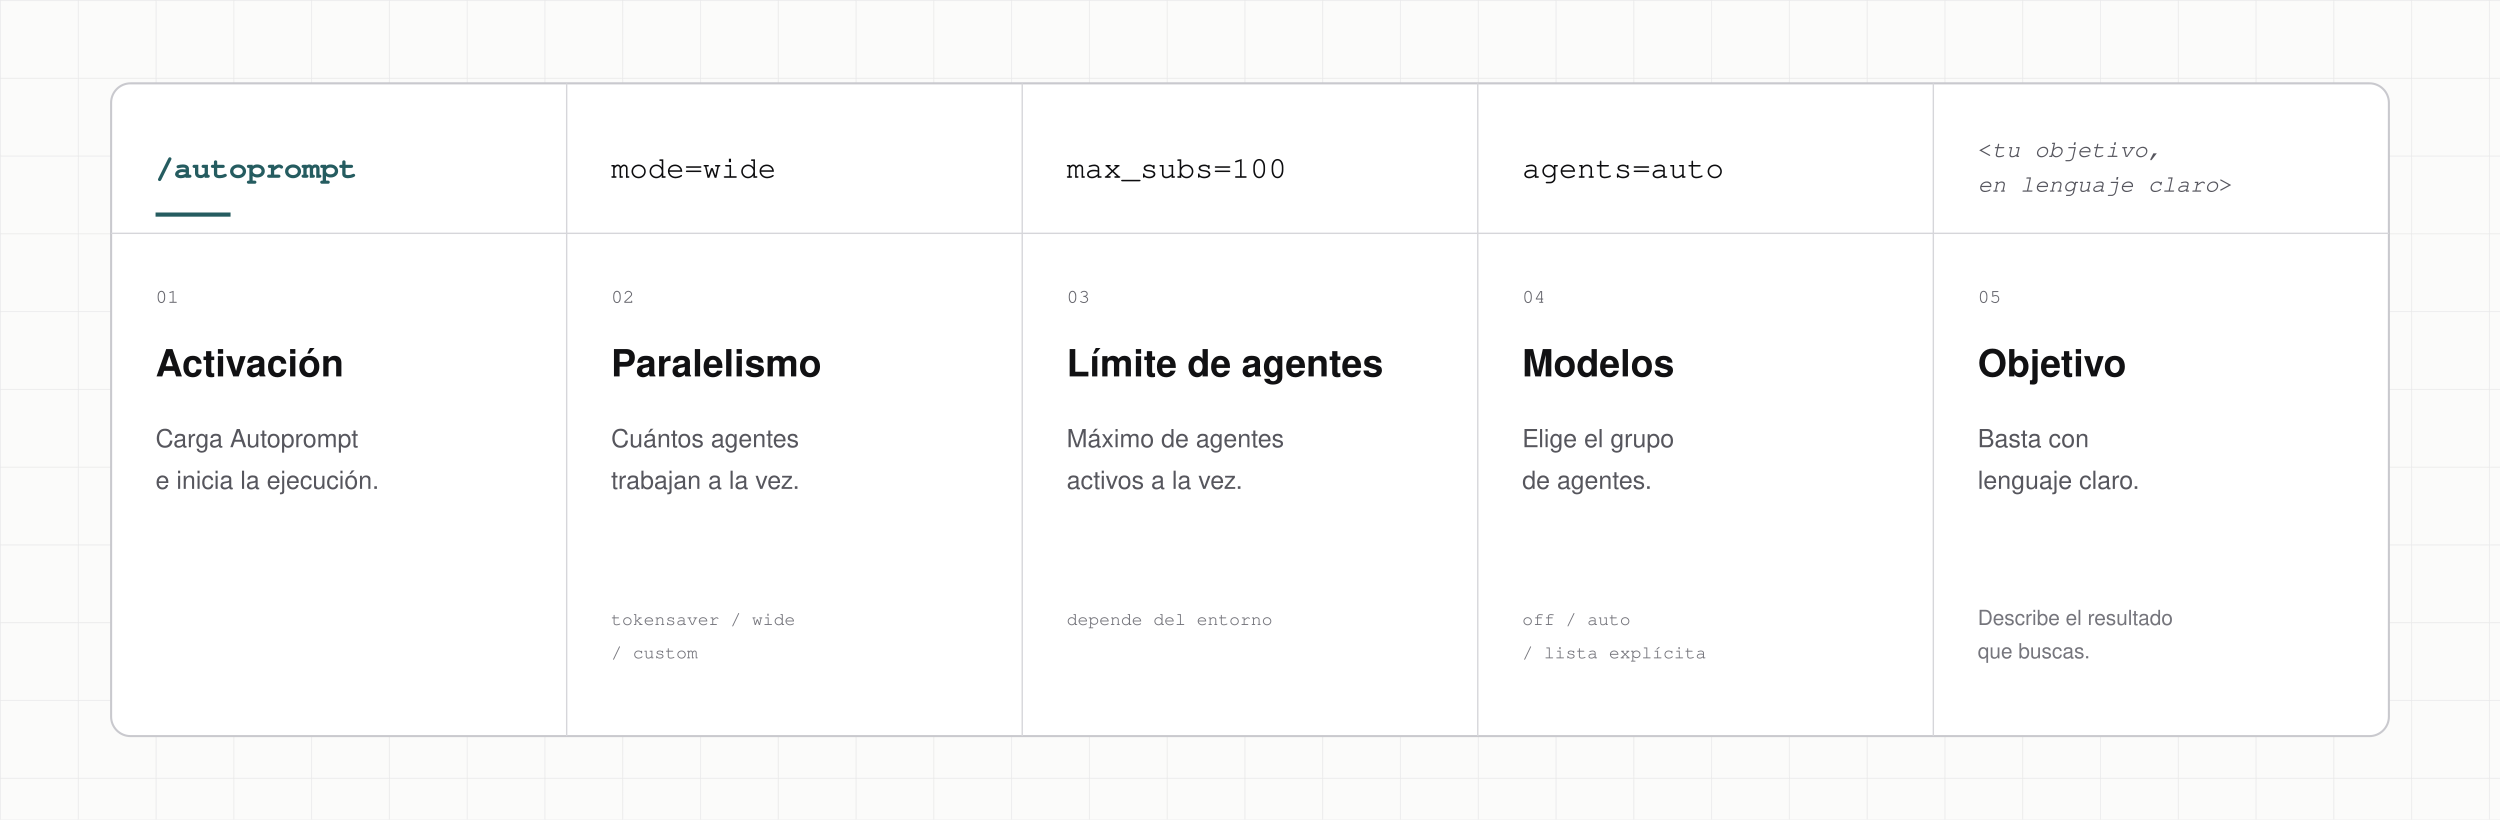
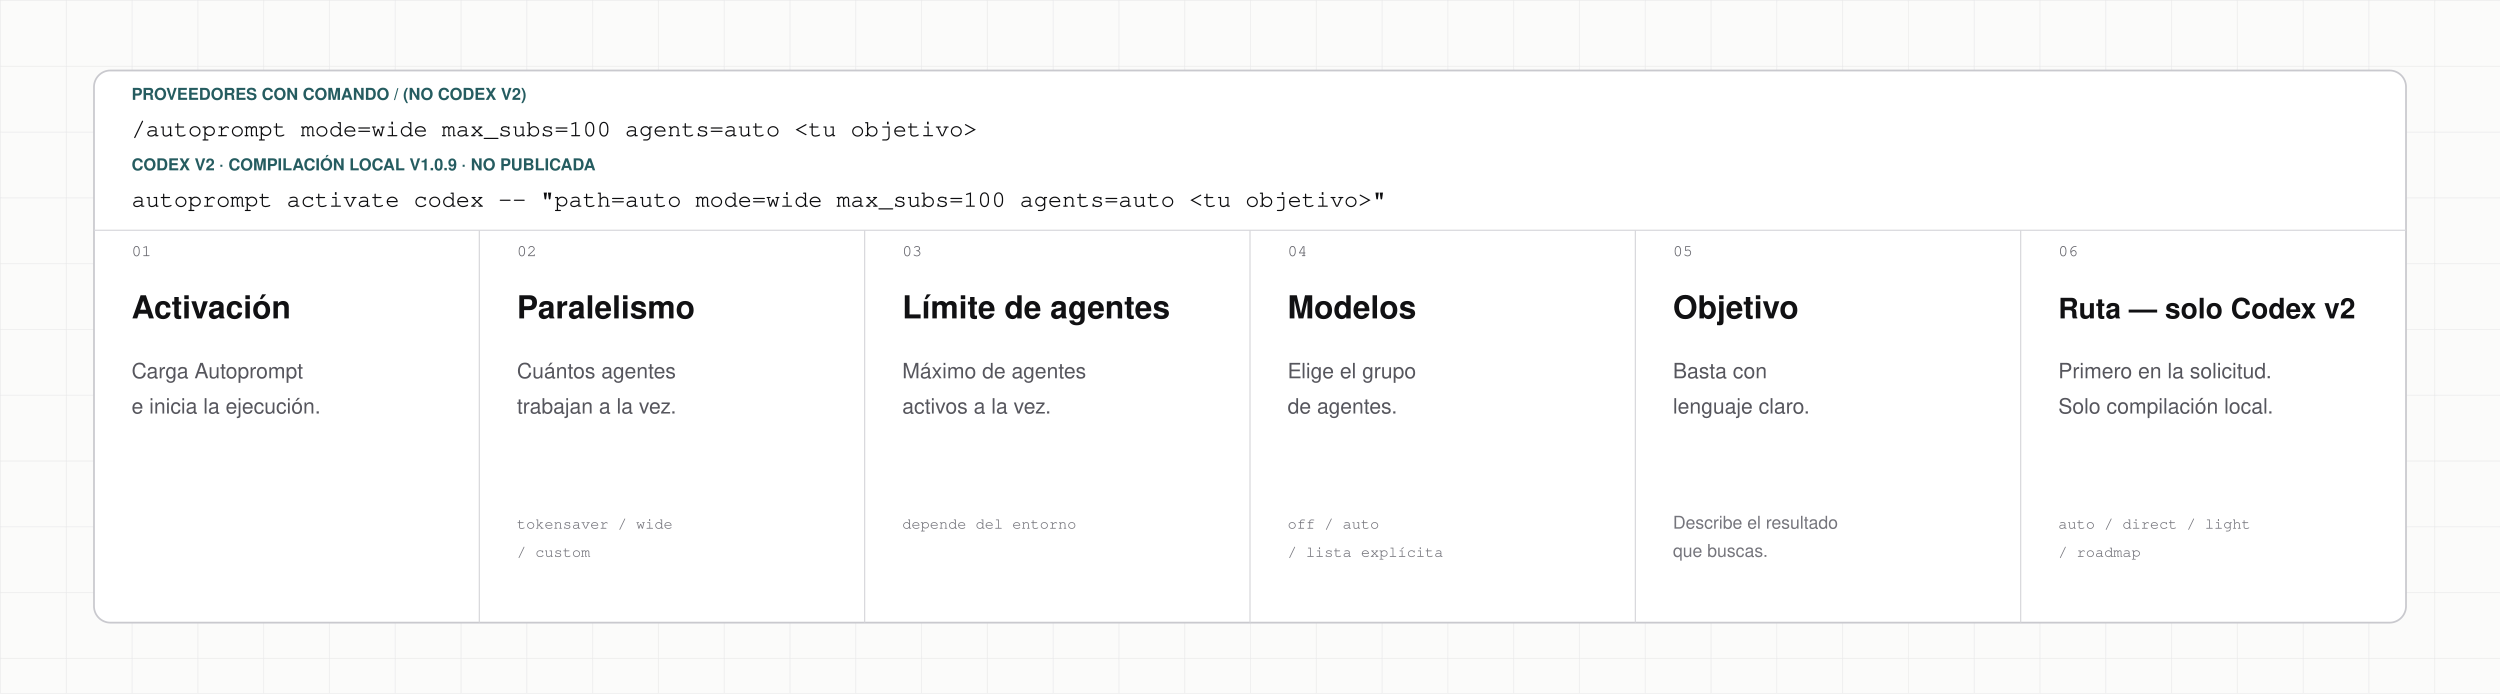
- <svg xmlns="http://www.w3.org/2000/svg" width="1800" height="590" viewBox="0 0 1800 590" role="img" aria-labelledby="title desc">
+ <svg xmlns="http://www.w3.org/2000/svg" width="2128" height="590" viewBox="0 0 2128 590" role="img" aria-labelledby="title desc" data-release-status="local-v1.0.9-build-not-published">
  <defs>
    <pattern id="grid" width="56" height="56" patternUnits="userSpaceOnUse">
      <path d="M56 0H0V56" fill="none" stroke="#e2e2e4" stroke-width="1" />
    </pattern>
  </defs>
-   <rect width="1800" height="590" fill="#fbfbfa" />
-   <rect width="1800" height="590" fill="url(#grid)" opacity=".78" />
+   <rect width="2128" height="590" fill="#fbfbfa" />
+   <rect width="2128" height="590" fill="url(#grid)" opacity=".78" />
  <g transform="translate(0 -244)">
-     <rect x="80" y="304" width="1640" height="470" rx="14" fill="#ffffff" stroke="#c9c9ce" stroke-width="1.5" />
-     <line x1="80" y1="412" x2="1720" y2="412" stroke="#d6d6da" stroke-width="1" />
-     <line x1="408" y1="304" x2="408" y2="774" stroke="#d6d6da" stroke-width="1" />
-     <line x1="736" y1="304" x2="736" y2="774" stroke="#d6d6da" stroke-width="1" />
-     <line x1="1064" y1="304" x2="1064" y2="774" stroke="#d6d6da" stroke-width="1" />
-     <line x1="1392" y1="304" x2="1392" y2="774" stroke="#d6d6da" stroke-width="1" />
-     <g font-family="Nimbus Mono PS, monospace" font-size="22">
-       <text x="112" y="372" fill="#255C60" font-weight="700">/autoprompt</text>
-       <text x="440" y="372" fill="#0d0d0f">mode=wide</text>
-       <text x="768" y="372" fill="#0d0d0f">max_subs=100</text>
-       <text x="1096" y="372" fill="#0d0d0f">agents=auto</text>
-       <text x="1424" y="357" fill="#56565e" font-size="17" font-style="italic">
-         <tspan x="1424" dy="0">&lt;tu objetivo,</tspan>
-         <tspan x="1424" dy="25">en lenguaje claro&gt;</tspan>
-       </text>
-     </g>
-     <rect x="112" y="397" width="54" height="3" fill="#255C60" />
+     <rect x="80" y="304" width="1968" height="470" rx="14" fill="#ffffff" stroke="#c9c9ce" stroke-width="1.5" />
+     <line x1="80" y1="440" x2="2048" y2="440" stroke="#d6d6da" stroke-width="1" />
+     <line x1="408" y1="440" x2="408" y2="774" stroke="#d6d6da" stroke-width="1" />
+     <line x1="736" y1="440" x2="736" y2="774" stroke="#d6d6da" stroke-width="1" />
+     <line x1="1064" y1="440" x2="1064" y2="774" stroke="#d6d6da" stroke-width="1" />
+     <line x1="1392" y1="440" x2="1392" y2="774" stroke="#d6d6da" stroke-width="1" />
+     <line x1="1720" y1="440" x2="1720" y2="774" stroke="#d6d6da" stroke-width="1" />
+     <text x="112" y="329" fill="#255C60" font-family="Nimbus Sans, Arial, sans-serif" font-size="14" font-weight="700">PROVEEDORES CON COMANDO / (NO CODEX V2)</text>
+     <text x="112" y="360" fill="#0d0d0f" font-family="Nimbus Mono PS, monospace" font-size="20">/autoprompt mode=wide max_subs=100 agents=auto &lt;tu objetivo&gt;</text>
+     <text x="112" y="389" fill="#255C60" font-family="Nimbus Sans, Arial, sans-serif" font-size="14" font-weight="700">CODEX V2 · COMPILACIÓN LOCAL V1.0.9 · NO PUBLICADA</text>
+     <text x="112" y="420" fill="#0d0d0f" font-family="Nimbus Mono PS, monospace" font-size="20">autoprompt activate codex -- "path=auto mode=wide max_subs=100 agents=auto &lt;tu objetivo&gt;"</text>
    <text x="112" y="462" fill="#67676e" font-family="Nimbus Mono PS, monospace" font-size="14">01</text>
    <text x="112" y="515" fill="#111113" font-family="Nimbus Sans, Arial, sans-serif" font-size="27" font-weight="600">Activación</text>
    <text x="112" y="566" fill="#56565d" font-family="Nimbus Sans, Arial, sans-serif" font-size="18">
      <tspan x="112" dy="0">Carga Autoprompt</tspan>
      <tspan x="112" dy="30">e inicia la ejecución.</tspan>
    </text>
    <text x="440" y="462" fill="#67676e" font-family="Nimbus Mono PS, monospace" font-size="14">02</text>
    <text x="440" y="515" fill="#111113" font-family="Nimbus Sans, Arial, sans-serif" font-size="27" font-weight="600">Paralelismo</text>
    <text x="440" y="566" fill="#56565d" font-family="Nimbus Sans, Arial, sans-serif" font-size="18">
      <tspan x="440" dy="0">Cuántos agentes</tspan>
      <tspan x="440" dy="30">trabajan a la vez.</tspan>
    </text>
    <text x="440" y="694" fill="#75757c" font-family="Nimbus Mono PS, monospace" font-size="13">
      <tspan x="440" dy="0">tokensaver / wide</tspan>
      <tspan x="440" dy="24">/ custom</tspan>
    </text>
    <text x="768" y="462" fill="#67676e" font-family="Nimbus Mono PS, monospace" font-size="14">03</text>
    <text x="768" y="515" fill="#111113" font-family="Nimbus Sans, Arial, sans-serif" font-size="27" font-weight="600">Límite de agentes</text>
    <text x="768" y="566" fill="#56565d" font-family="Nimbus Sans, Arial, sans-serif" font-size="18">
      <tspan x="768" dy="0">Máximo de agentes</tspan>
      <tspan x="768" dy="30">activos a la vez.</tspan>
    </text>
    <text x="768" y="694" fill="#75757c" font-family="Nimbus Mono PS, monospace" font-size="13">depende del entorno</text>
    <text x="1096" y="462" fill="#67676e" font-family="Nimbus Mono PS, monospace" font-size="14">04</text>
    <text x="1096" y="515" fill="#111113" font-family="Nimbus Sans, Arial, sans-serif" font-size="27" font-weight="600">Modelos</text>
    <text x="1096" y="566" fill="#56565d" font-family="Nimbus Sans, Arial, sans-serif" font-size="18">
      <tspan x="1096" dy="0">Elige el grupo</tspan>
      <tspan x="1096" dy="30">de agentes.</tspan>
    </text>
    <text x="1096" y="694" fill="#75757c" font-family="Nimbus Mono PS, monospace" font-size="13">
      <tspan x="1096" dy="0">off / auto</tspan>
      <tspan x="1096" dy="24">/ lista explícita</tspan>
    </text>
    <text x="1424" y="462" fill="#67676e" font-family="Nimbus Mono PS, monospace" font-size="14">05</text>
    <text x="1424" y="515" fill="#111113" font-family="Nimbus Sans, Arial, sans-serif" font-size="27" font-weight="600">Objetivo</text>
    <text x="1424" y="566" fill="#56565d" font-family="Nimbus Sans, Arial, sans-serif" font-size="18">
      <tspan x="1424" dy="0">Basta con</tspan>
      <tspan x="1424" dy="30">lenguaje claro.</tspan>
    </text>
    <text x="1424" y="694" fill="#75757c" font-family="Nimbus Sans, Arial, sans-serif" font-size="15">
      <tspan x="1424" dy="0">Describe el resultado</tspan>
      <tspan x="1424" dy="24">que buscas.</tspan>
    </text>
+     <text x="1752" y="462" fill="#67676e" font-family="Nimbus Mono PS, monospace" font-size="14">06</text>
+     <text x="1752" y="515" fill="#111113" font-family="Nimbus Sans, Arial, sans-serif" font-size="24" font-weight="600">Ruta — solo Codex v2</text>
+     <text x="1752" y="566" fill="#56565d" font-family="Nimbus Sans, Arial, sans-serif" font-size="18">
+       <tspan x="1752" dy="0">Primero en la solicitud.</tspan>
+       <tspan x="1752" dy="30">Solo compilación local.</tspan>
+     </text>
+     <text x="1752" y="694" fill="#75757c" font-family="Nimbus Mono PS, monospace" font-size="13">
+       <tspan x="1752" dy="0">auto / direct / light</tspan>
+       <tspan x="1752" dy="24">/ roadmap</tspan>
+     </text>
  </g>
</svg>
